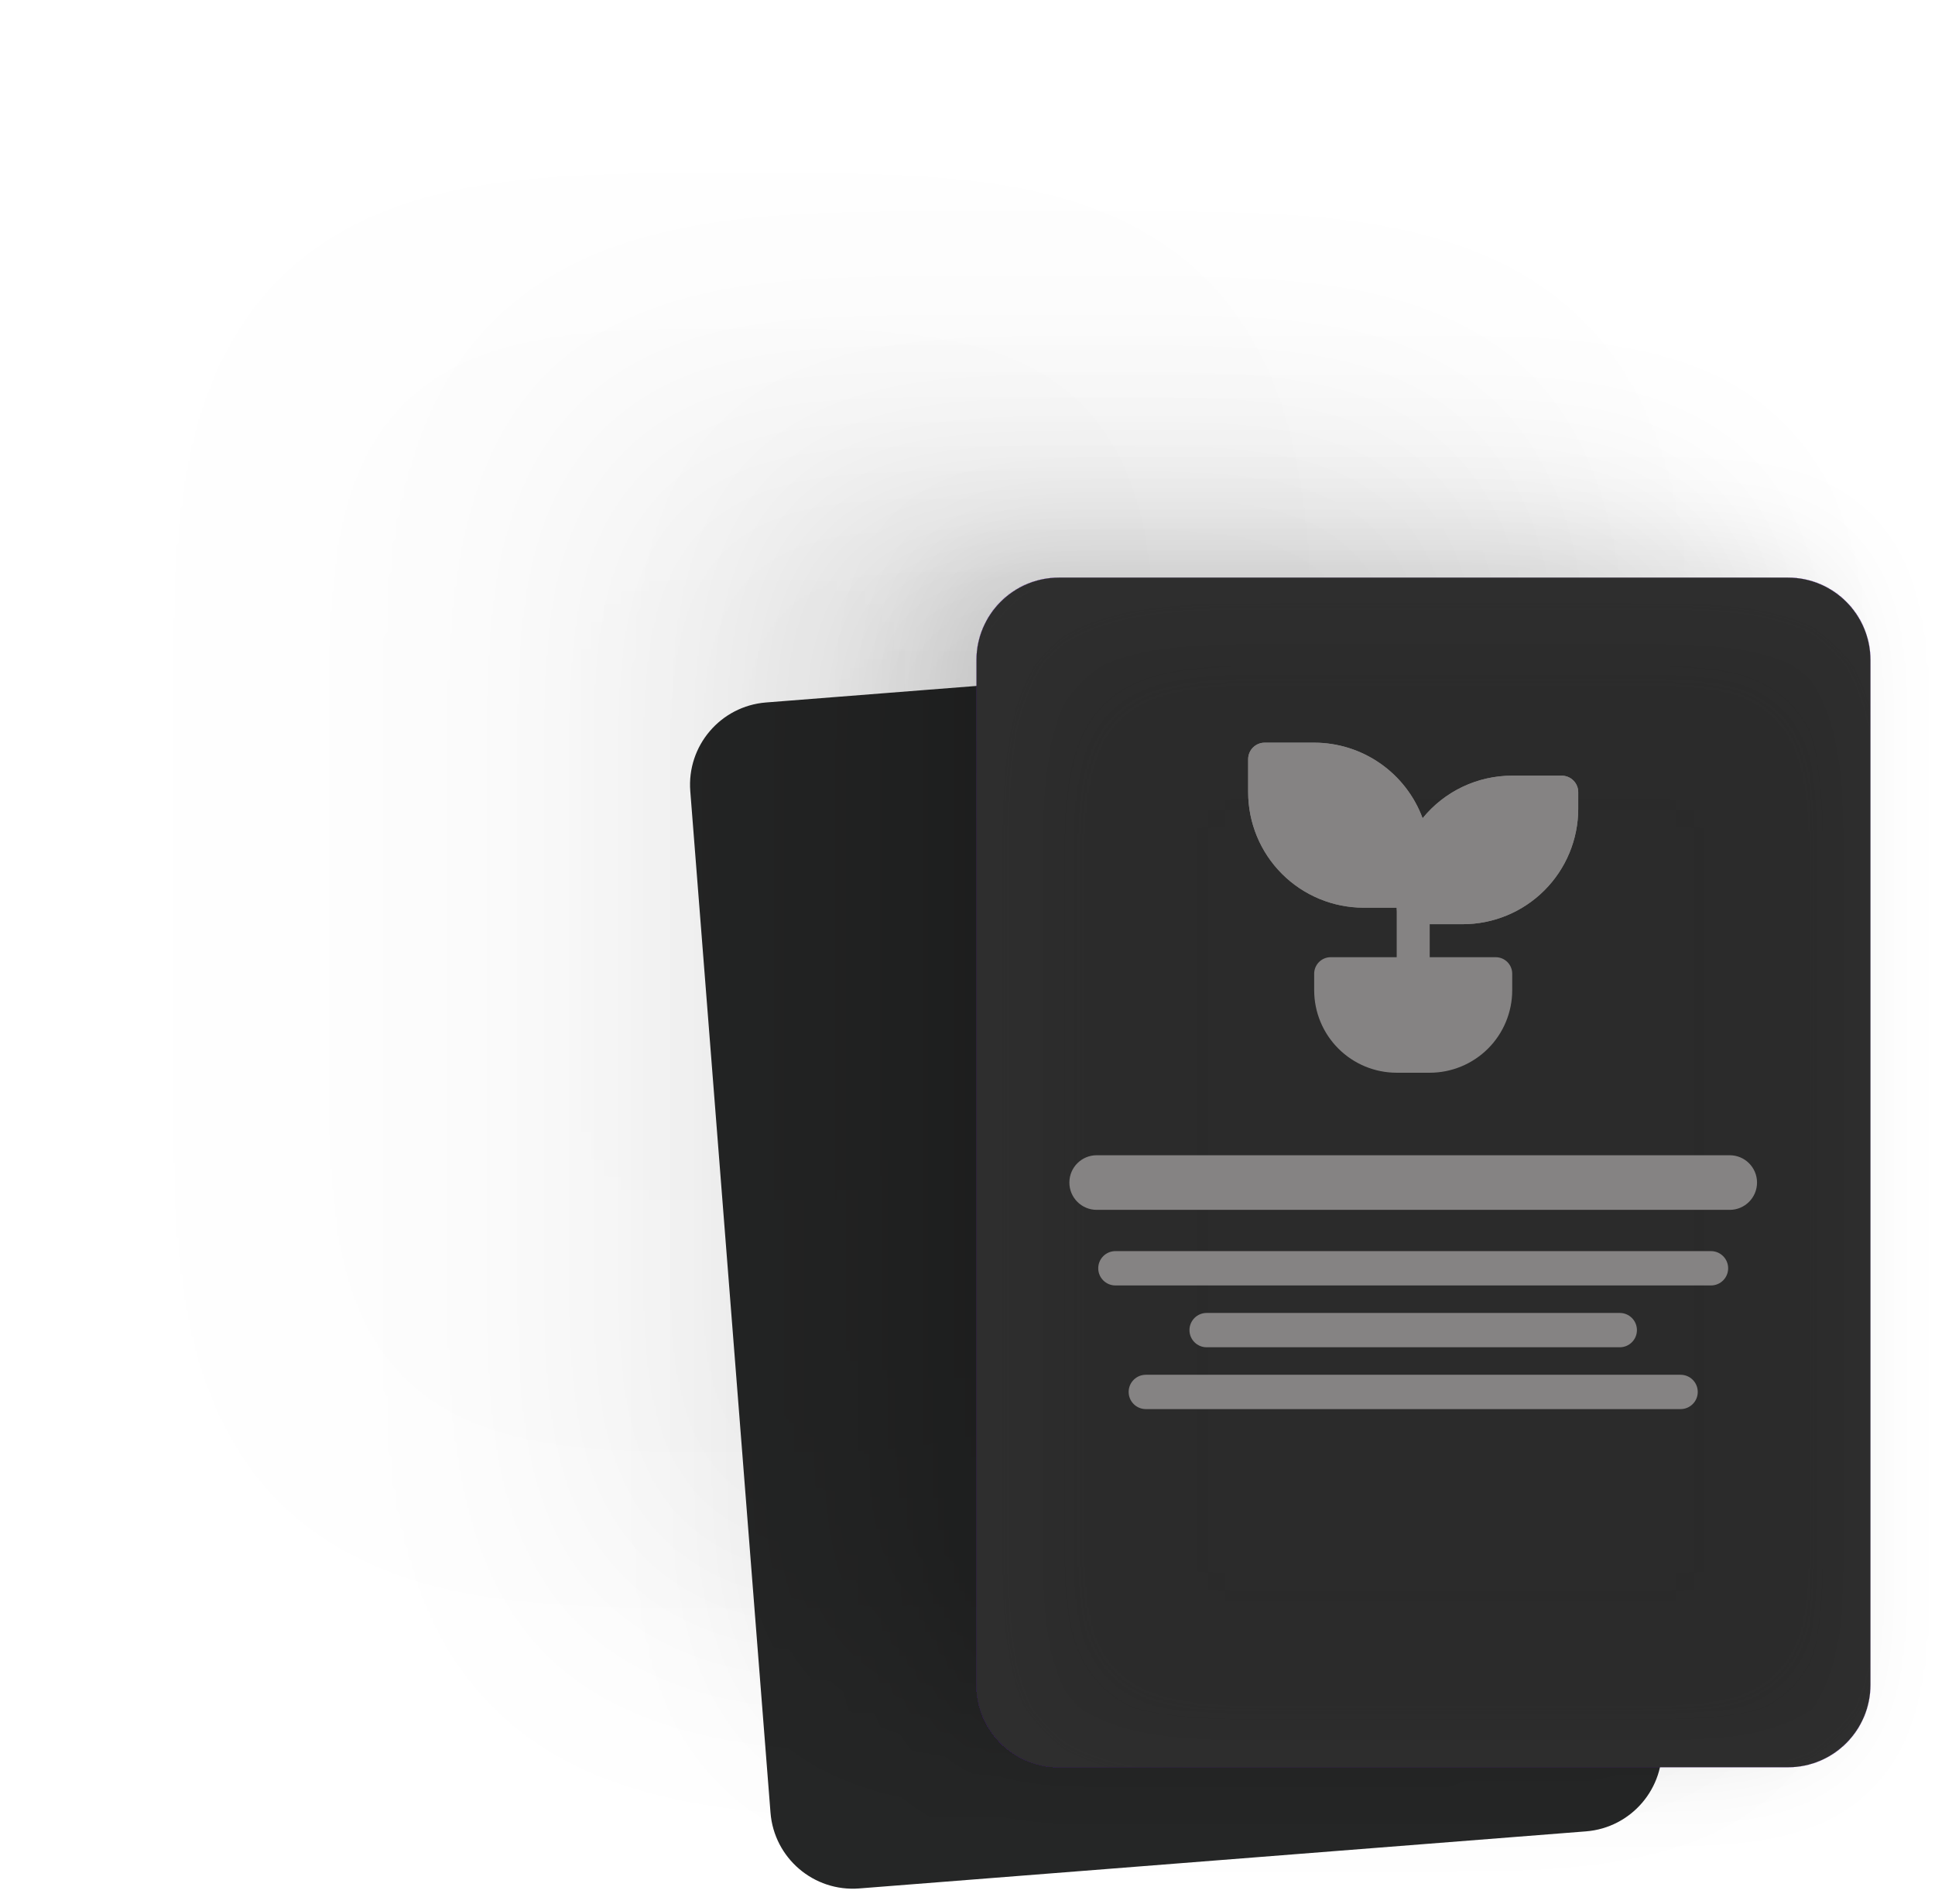
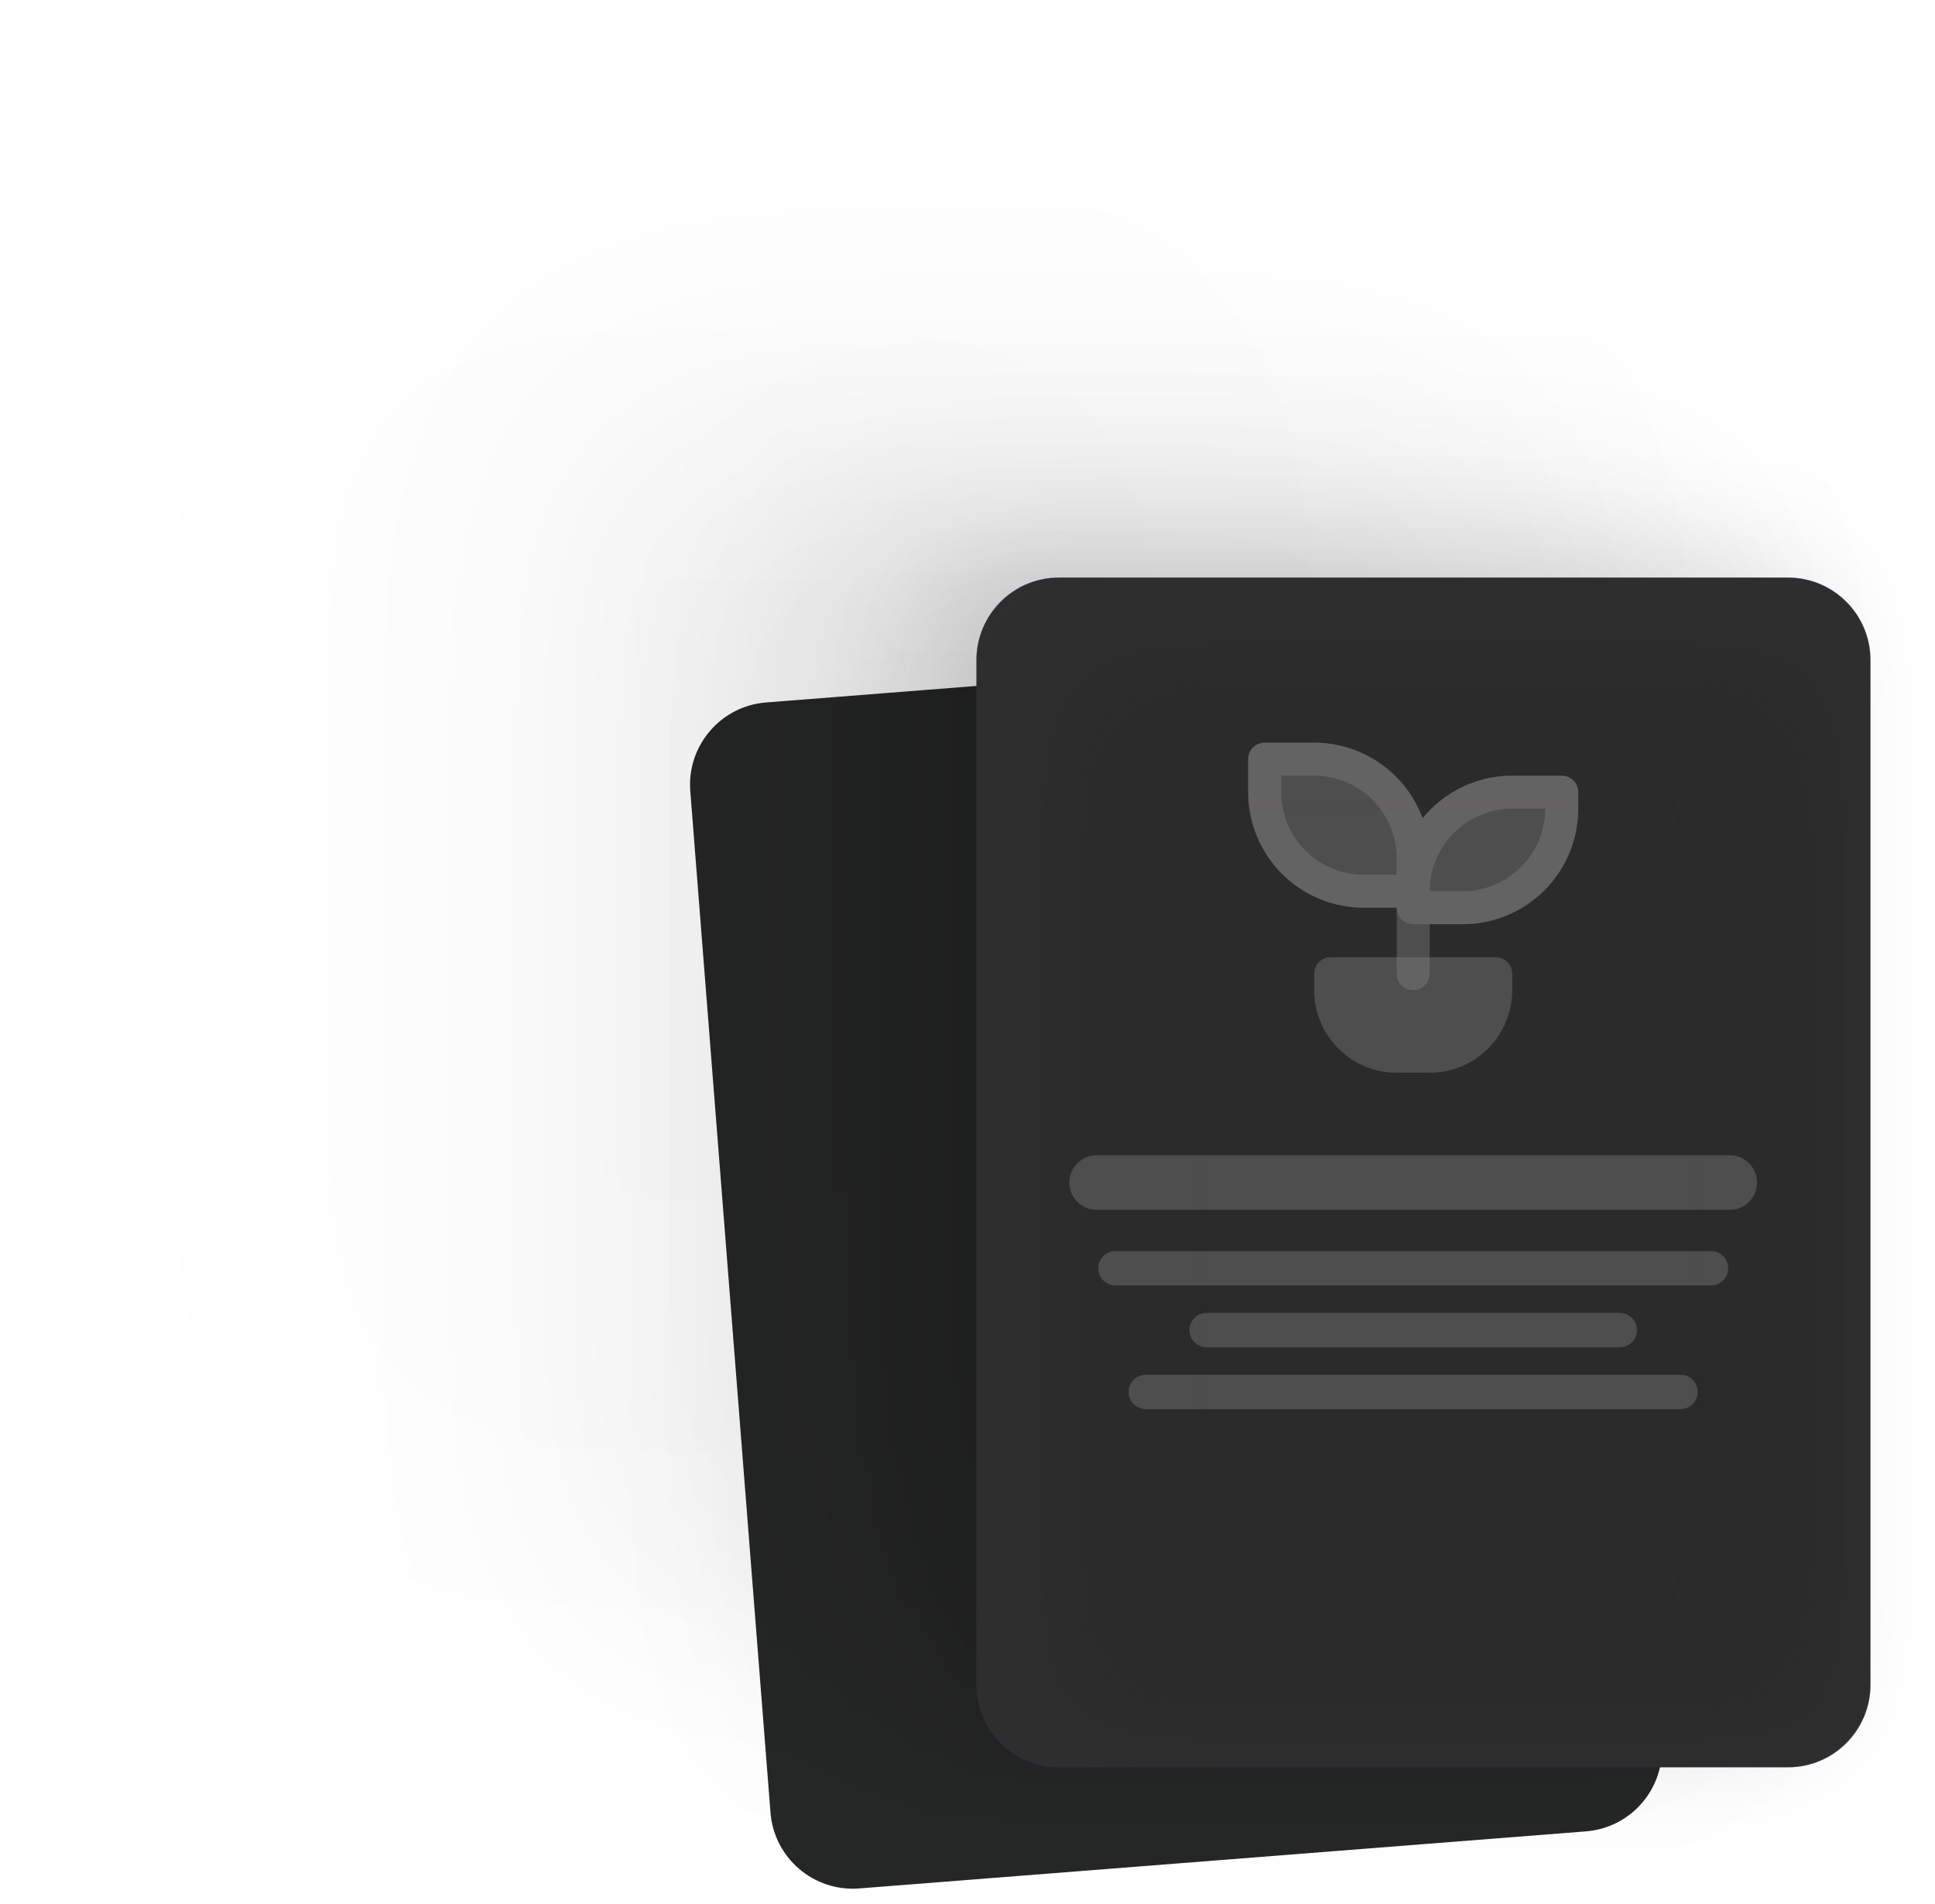
<svg xmlns="http://www.w3.org/2000/svg" width="187" height="184" viewBox="0 0 187 184" fill="none">
  <path d="M66.71 76.463C66.365 72.072 69.645 68.233 74.036 67.888L144.263 62.373C148.654 62.028 152.493 65.308 152.838 69.699L160.59 168.415C160.935 172.806 157.655 176.645 153.264 176.989L83.036 182.504C78.646 182.849 74.807 179.569 74.462 175.178L66.71 76.463Z" fill="#252626" />
  <g filter="url(#filter0_dddd_11297_251420)">
    <g filter="url(#filter1_i_11297_251420)">
      <path d="M94.368 63.798C94.368 59.394 97.938 55.823 102.343 55.823H172.786C177.191 55.823 180.761 59.394 180.761 63.798V162.818C180.761 167.222 177.191 170.793 172.786 170.793H102.343C97.938 170.793 94.368 167.222 94.368 162.818V63.798Z" fill="#2B2B2B" />
    </g>
-     <path d="M146.142 74.963H150.927C151.35 74.963 151.756 75.131 152.055 75.43C152.354 75.729 152.522 76.135 152.522 76.558V78.153C152.522 81.114 151.346 83.954 149.252 86.047C147.158 88.141 144.319 89.317 141.358 89.317H136.573C136.15 89.317 135.744 89.149 135.445 88.85C135.146 88.551 134.978 88.145 134.978 87.722H131.788C128.827 87.722 125.987 86.546 123.893 84.452C121.8 82.359 120.623 79.519 120.623 76.558V73.368C120.623 72.945 120.791 72.539 121.09 72.24C121.39 71.941 121.795 71.773 122.218 71.773H127.003C129.287 71.775 131.515 72.476 133.388 73.782C135.262 75.088 136.69 76.936 137.482 79.078C138.528 77.79 139.848 76.752 141.346 76.04C142.845 75.328 144.484 74.96 146.142 74.963ZM144.548 92.507C144.971 92.507 145.376 92.675 145.675 92.974C145.974 93.274 146.142 93.679 146.142 94.102V95.697C146.142 97.812 145.302 99.841 143.807 101.336C142.311 102.832 140.283 103.672 138.168 103.672H134.978C132.863 103.672 130.834 102.832 129.339 101.336C127.843 99.841 127.003 97.812 127.003 95.697V94.102C127.003 93.679 127.171 93.274 127.47 92.974C127.769 92.675 128.175 92.507 128.598 92.507H144.548Z" fill="#858383" />
-     <path d="M141.358 89.317H138.168V94.102C138.168 94.525 138 94.931 137.701 95.23C137.401 95.529 136.996 95.697 136.573 95.697C136.15 95.697 135.744 95.529 135.445 95.23C135.146 94.931 134.978 94.525 134.978 94.102V87.722H131.788C128.827 87.722 125.987 86.546 123.893 84.452C121.8 82.359 120.623 79.519 120.623 76.558V73.368C120.623 72.945 120.791 72.539 121.09 72.24C121.39 71.941 121.795 71.773 122.218 71.773H127.003C129.287 71.775 131.515 72.476 133.388 73.782C135.262 75.088 136.69 76.936 137.482 79.078C138.528 77.79 139.848 76.752 141.346 76.04C142.845 75.328 144.484 74.96 146.142 74.963H150.927C151.35 74.963 151.756 75.131 152.055 75.43C152.354 75.729 152.522 76.135 152.522 76.558V78.153C152.522 81.114 151.346 83.954 149.252 86.047C147.158 88.141 144.319 89.317 141.358 89.317ZM127.003 74.963H123.813V76.558C123.813 78.673 124.653 80.701 126.149 82.197C127.644 83.692 129.673 84.532 131.788 84.532H134.978V82.938C134.978 80.823 134.138 78.794 132.642 77.299C131.147 75.803 129.118 74.963 127.003 74.963ZM138.168 86.127H141.358C143.473 86.127 145.501 85.287 146.997 83.792C148.492 82.296 149.332 80.268 149.332 78.153H146.142C144.027 78.153 141.999 78.993 140.503 80.489C139.008 81.984 138.168 84.013 138.168 86.127Z" fill="#858383" />
-     <rect x="103.345" y="111.646" width="66.456" height="5.278" rx="2.639" fill="#858383" />
-     <rect x="106.135" y="120.912" width="60.875" height="3.317" rx="1.658" fill="#858383" />
-     <rect x="114.951" y="126.887" width="43.243" height="3.317" rx="1.658" fill="#858383" />
-     <rect x="109.074" y="132.862" width="54.998" height="3.317" rx="1.658" fill="#858383" />
+     <path d="M146.142 74.963H150.927C151.35 74.963 151.756 75.131 152.055 75.43C152.354 75.729 152.522 76.135 152.522 76.558V78.153C152.522 81.114 151.346 83.954 149.252 86.047C147.158 88.141 144.319 89.317 141.358 89.317H136.573C136.15 89.317 135.744 89.149 135.445 88.85C135.146 88.551 134.978 88.145 134.978 87.722H131.788C128.827 87.722 125.987 86.546 123.893 84.452C121.8 82.359 120.623 79.519 120.623 76.558V73.368C120.623 72.945 120.791 72.539 121.09 72.24C121.39 71.941 121.795 71.773 122.218 71.773H127.003C129.287 71.775 131.515 72.476 133.388 73.782C135.262 75.088 136.69 76.936 137.482 79.078C138.528 77.79 139.848 76.752 141.346 76.04C142.845 75.328 144.484 74.96 146.142 74.963ZM144.548 92.507C144.971 92.507 145.376 92.675 145.675 92.974C145.974 93.274 146.142 93.679 146.142 94.102V95.697C146.142 97.812 145.302 99.841 143.807 101.336C142.311 102.832 140.283 103.672 138.168 103.672H134.978C132.863 103.672 130.834 102.832 129.339 101.336C127.843 99.841 127.003 97.812 127.003 95.697V94.102C127.003 93.679 127.171 93.274 127.47 92.974C127.769 92.675 128.175 92.507 128.598 92.507H144.548Z" fill="#858383" fill-opacity="0.4" />
+     <path d="M141.358 89.317H138.168V94.102C138.168 94.525 138 94.931 137.701 95.23C137.401 95.529 136.996 95.697 136.573 95.697C136.15 95.697 135.744 95.529 135.445 95.23C135.146 94.931 134.978 94.525 134.978 94.102V87.722H131.788C128.827 87.722 125.987 86.546 123.893 84.452C121.8 82.359 120.623 79.519 120.623 76.558V73.368C120.623 72.945 120.791 72.539 121.09 72.24C121.39 71.941 121.795 71.773 122.218 71.773H127.003C129.287 71.775 131.515 72.476 133.388 73.782C135.262 75.088 136.69 76.936 137.482 79.078C138.528 77.79 139.848 76.752 141.346 76.04C142.845 75.328 144.484 74.96 146.142 74.963H150.927C151.35 74.963 151.756 75.131 152.055 75.43C152.354 75.729 152.522 76.135 152.522 76.558V78.153C152.522 81.114 151.346 83.954 149.252 86.047C147.158 88.141 144.319 89.317 141.358 89.317ZM127.003 74.963H123.813V76.558C123.813 78.673 124.653 80.701 126.149 82.197C127.644 83.692 129.673 84.532 131.788 84.532H134.978V82.938C134.978 80.823 134.138 78.794 132.642 77.299C131.147 75.803 129.118 74.963 127.003 74.963ZM138.168 86.127H141.358C143.473 86.127 145.501 85.287 146.997 83.792C148.492 82.296 149.332 80.268 149.332 78.153H146.142C144.027 78.153 141.999 78.993 140.503 80.489C139.008 81.984 138.168 84.013 138.168 86.127Z" fill="#858383" fill-opacity="0.4" />
+     <rect x="103.345" y="111.646" width="66.456" height="5.278" rx="2.639" fill="#858383" fill-opacity="0.4" />
+     <rect x="106.135" y="120.912" width="60.875" height="3.317" rx="1.658" fill="#858383" fill-opacity="0.4" />
+     <rect x="114.951" y="126.887" width="43.243" height="3.317" rx="1.658" fill="#858383" fill-opacity="0.4" />
+     <rect x="109.074" y="132.862" width="54.998" height="3.317" rx="1.658" fill="#858383" fill-opacity="0.4" />
  </g>
  <defs>
    <filter id="filter0_dddd_11297_251420" x="8.7738e-05" y="1.52588e-05" width="186.742" height="182.09" filterUnits="userSpaceOnUse" color-interpolation-filters="sRGB">
      <feFlood flood-opacity="0" result="BackgroundImageFix" />
      <feColorMatrix in="SourceAlpha" type="matrix" values="0 0 0 0 0 0 0 0 0 0 0 0 0 0 0 0 0 0 127 0" result="hardAlpha" />
      <feOffset dx="-3.987" dy="-1.994" />
      <feGaussianBlur stdDeviation="4.984" />
      <feColorMatrix type="matrix" values="0 0 0 0 0 0 0 0 0 0 0 0 0 0 0 0 0 0 0.1 0" />
      <feBlend mode="normal" in2="BackgroundImageFix" result="effect1_dropShadow_11297_251420" />
      <feColorMatrix in="SourceAlpha" type="matrix" values="0 0 0 0 0 0 0 0 0 0 0 0 0 0 0 0 0 0 127 0" result="hardAlpha" />
      <feOffset dx="-16.614" dy="-6.646" />
      <feGaussianBlur stdDeviation="8.972" />
      <feColorMatrix type="matrix" values="0 0 0 0 0 0 0 0 0 0 0 0 0 0 0 0 0 0 0.09 0" />
      <feBlend mode="normal" in2="effect1_dropShadow_11297_251420" result="effect2_dropShadow_11297_251420" />
      <feColorMatrix in="SourceAlpha" type="matrix" values="0 0 0 0 0 0 0 0 0 0 0 0 0 0 0 0 0 0 127 0" result="hardAlpha" />
      <feOffset dx="-37.215" dy="-15.285" />
      <feGaussianBlur stdDeviation="11.962" />
      <feColorMatrix type="matrix" values="0 0 0 0 0 0 0 0 0 0 0 0 0 0 0 0 0 0 0.05 0" />
      <feBlend mode="normal" in2="effect2_dropShadow_11297_251420" result="effect3_dropShadow_11297_251420" />
      <feColorMatrix in="SourceAlpha" type="matrix" values="0 0 0 0 0 0 0 0 0 0 0 0 0 0 0 0 0 0 127 0" result="hardAlpha" />
      <feOffset dx="-65.792" dy="-27.247" />
      <feGaussianBlur stdDeviation="14.288" />
      <feColorMatrix type="matrix" values="0 0 0 0 0 0 0 0 0 0 0 0 0 0 0 0 0 0 0.01 0" />
      <feBlend mode="normal" in2="effect3_dropShadow_11297_251420" result="effect4_dropShadow_11297_251420" />
      <feBlend mode="normal" in="SourceGraphic" in2="effect4_dropShadow_11297_251420" result="shape" />
    </filter>
    <filter id="filter1_i_11297_251420" x="94.368" y="55.823" width="89.051" height="117.627" filterUnits="userSpaceOnUse" color-interpolation-filters="sRGB">
      <feFlood flood-opacity="0" result="BackgroundImageFix" />
      <feBlend mode="normal" in="SourceGraphic" in2="BackgroundImageFix" result="shape" />
      <feColorMatrix in="SourceAlpha" type="matrix" values="0 0 0 0 0 0 0 0 0 0 0 0 0 0 0 0 0 0 127 0" result="hardAlpha" />
      <feOffset dx="2.658" dy="2.658" />
      <feGaussianBlur stdDeviation="8.972" />
      <feComposite in2="hardAlpha" operator="arithmetic" k2="-1" k3="1" />
      <feColorMatrix type="matrix" values="0 0 0 0 0.424 0 0 0 0 0.02 0 0 0 0 0.906 0 0 0 0.25 0" />
      <feBlend mode="luminosity" in2="shape" result="effect1_innerShadow_11297_251420" />
    </filter>
  </defs>
</svg>
